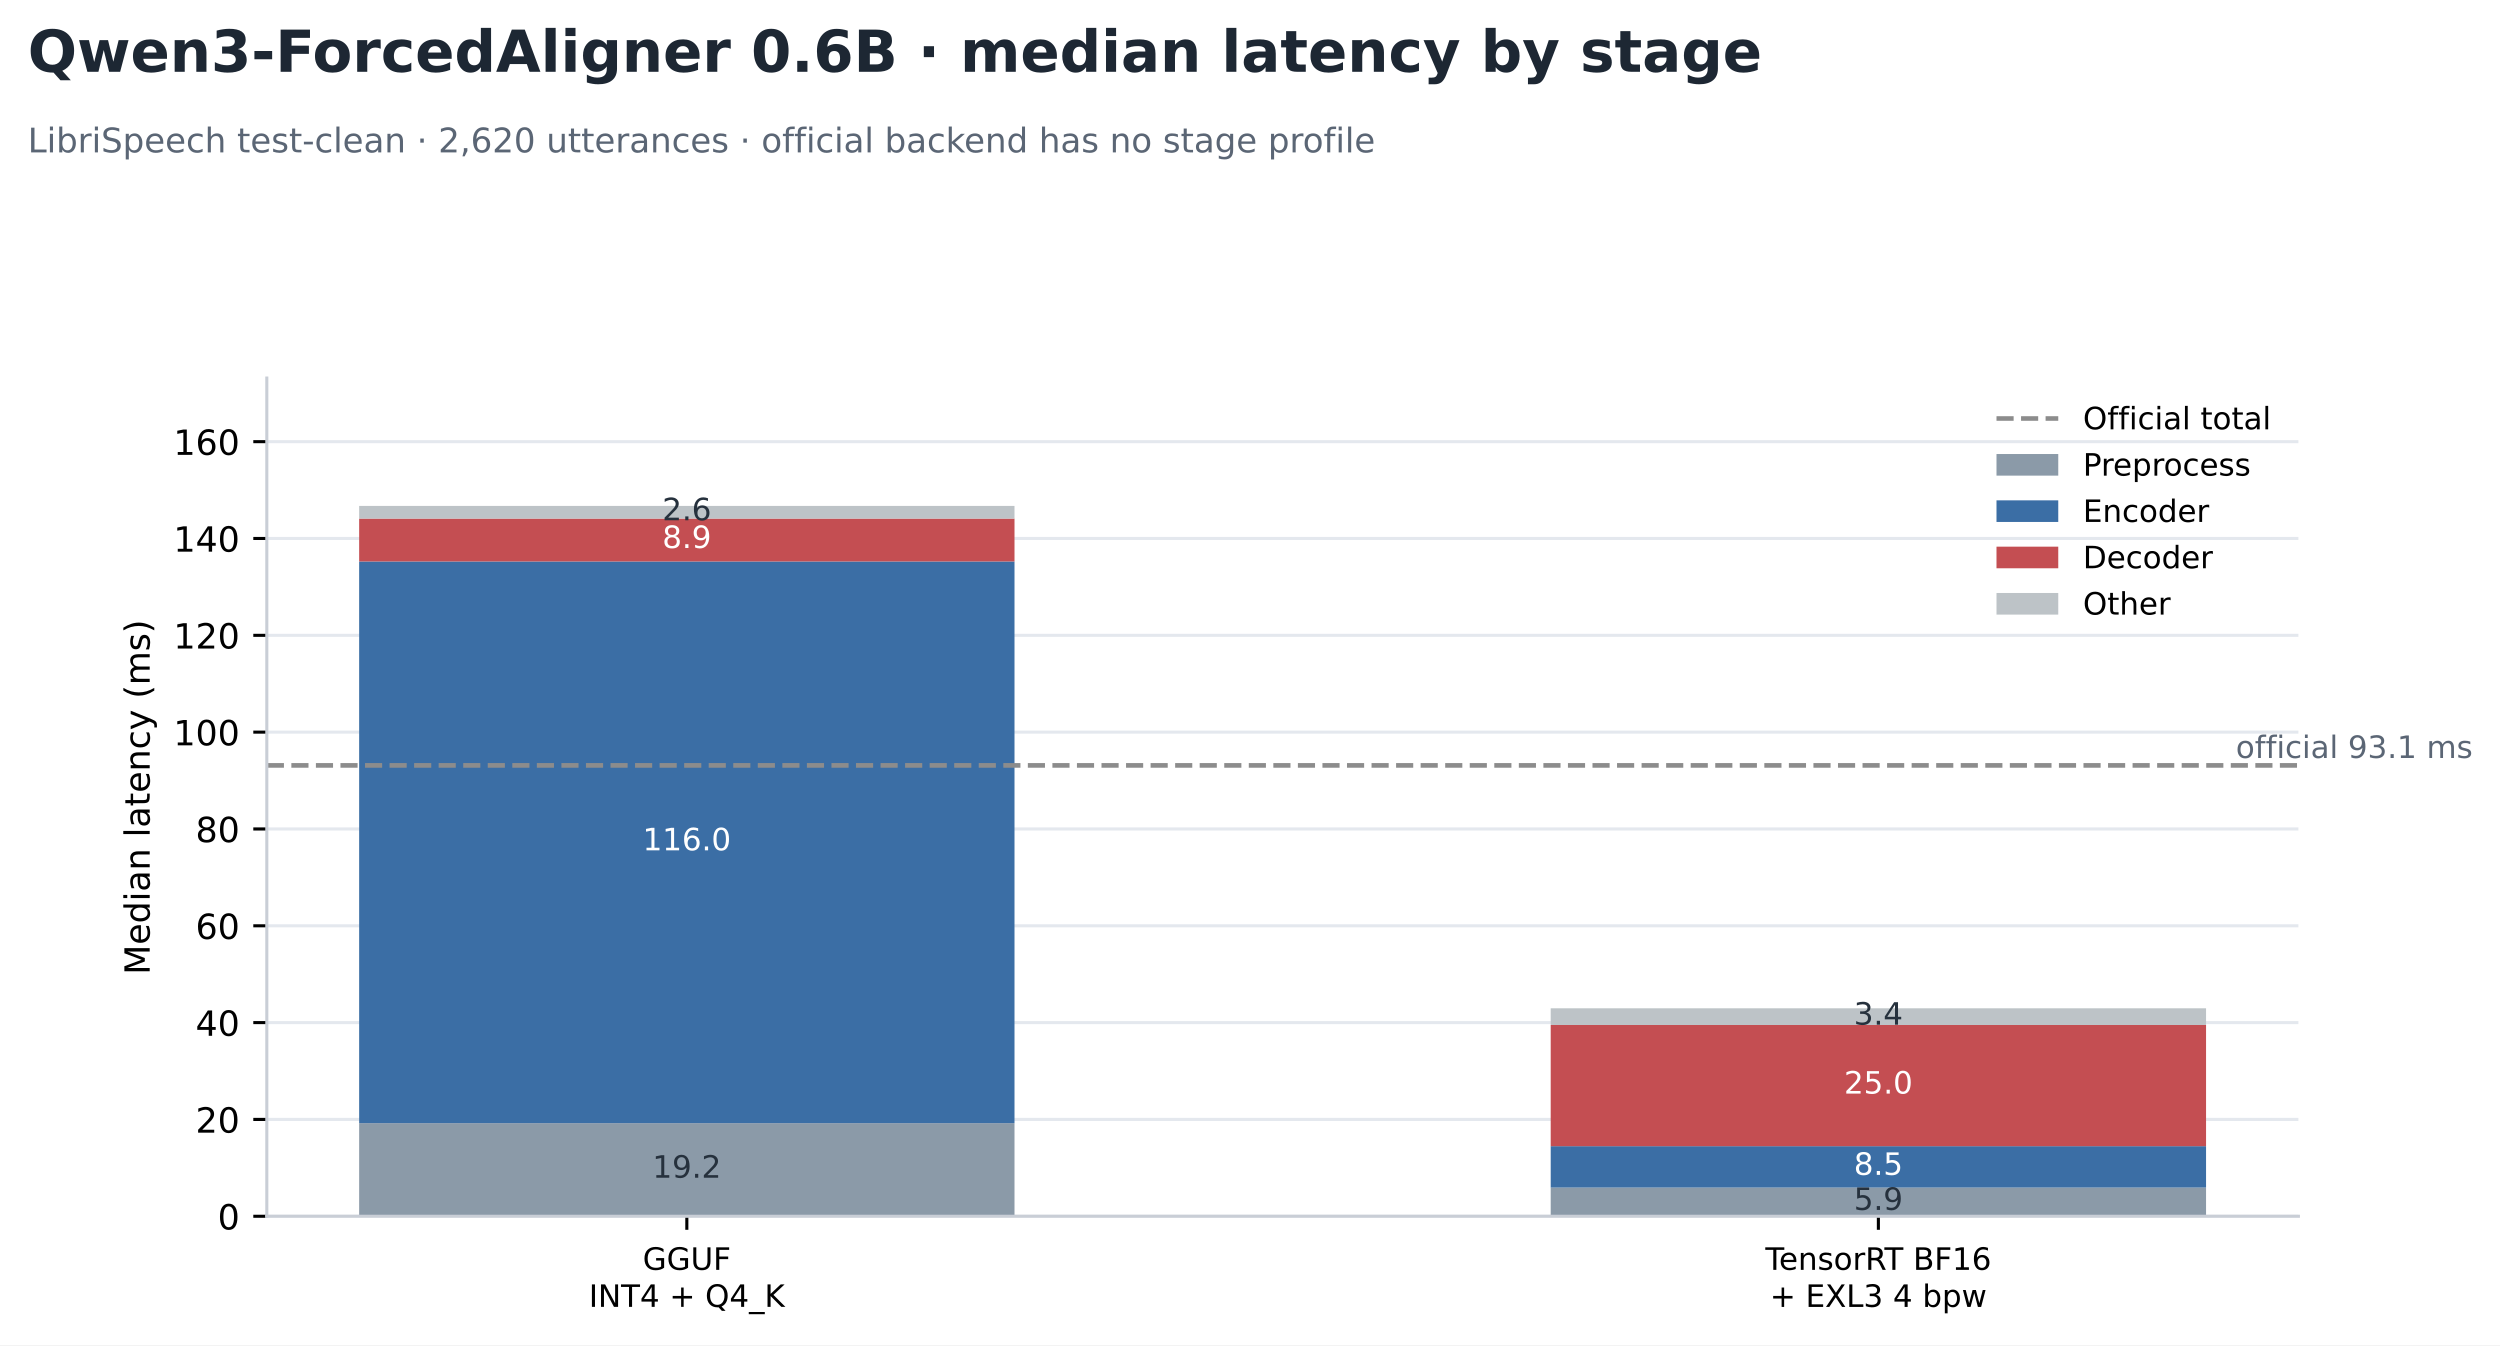
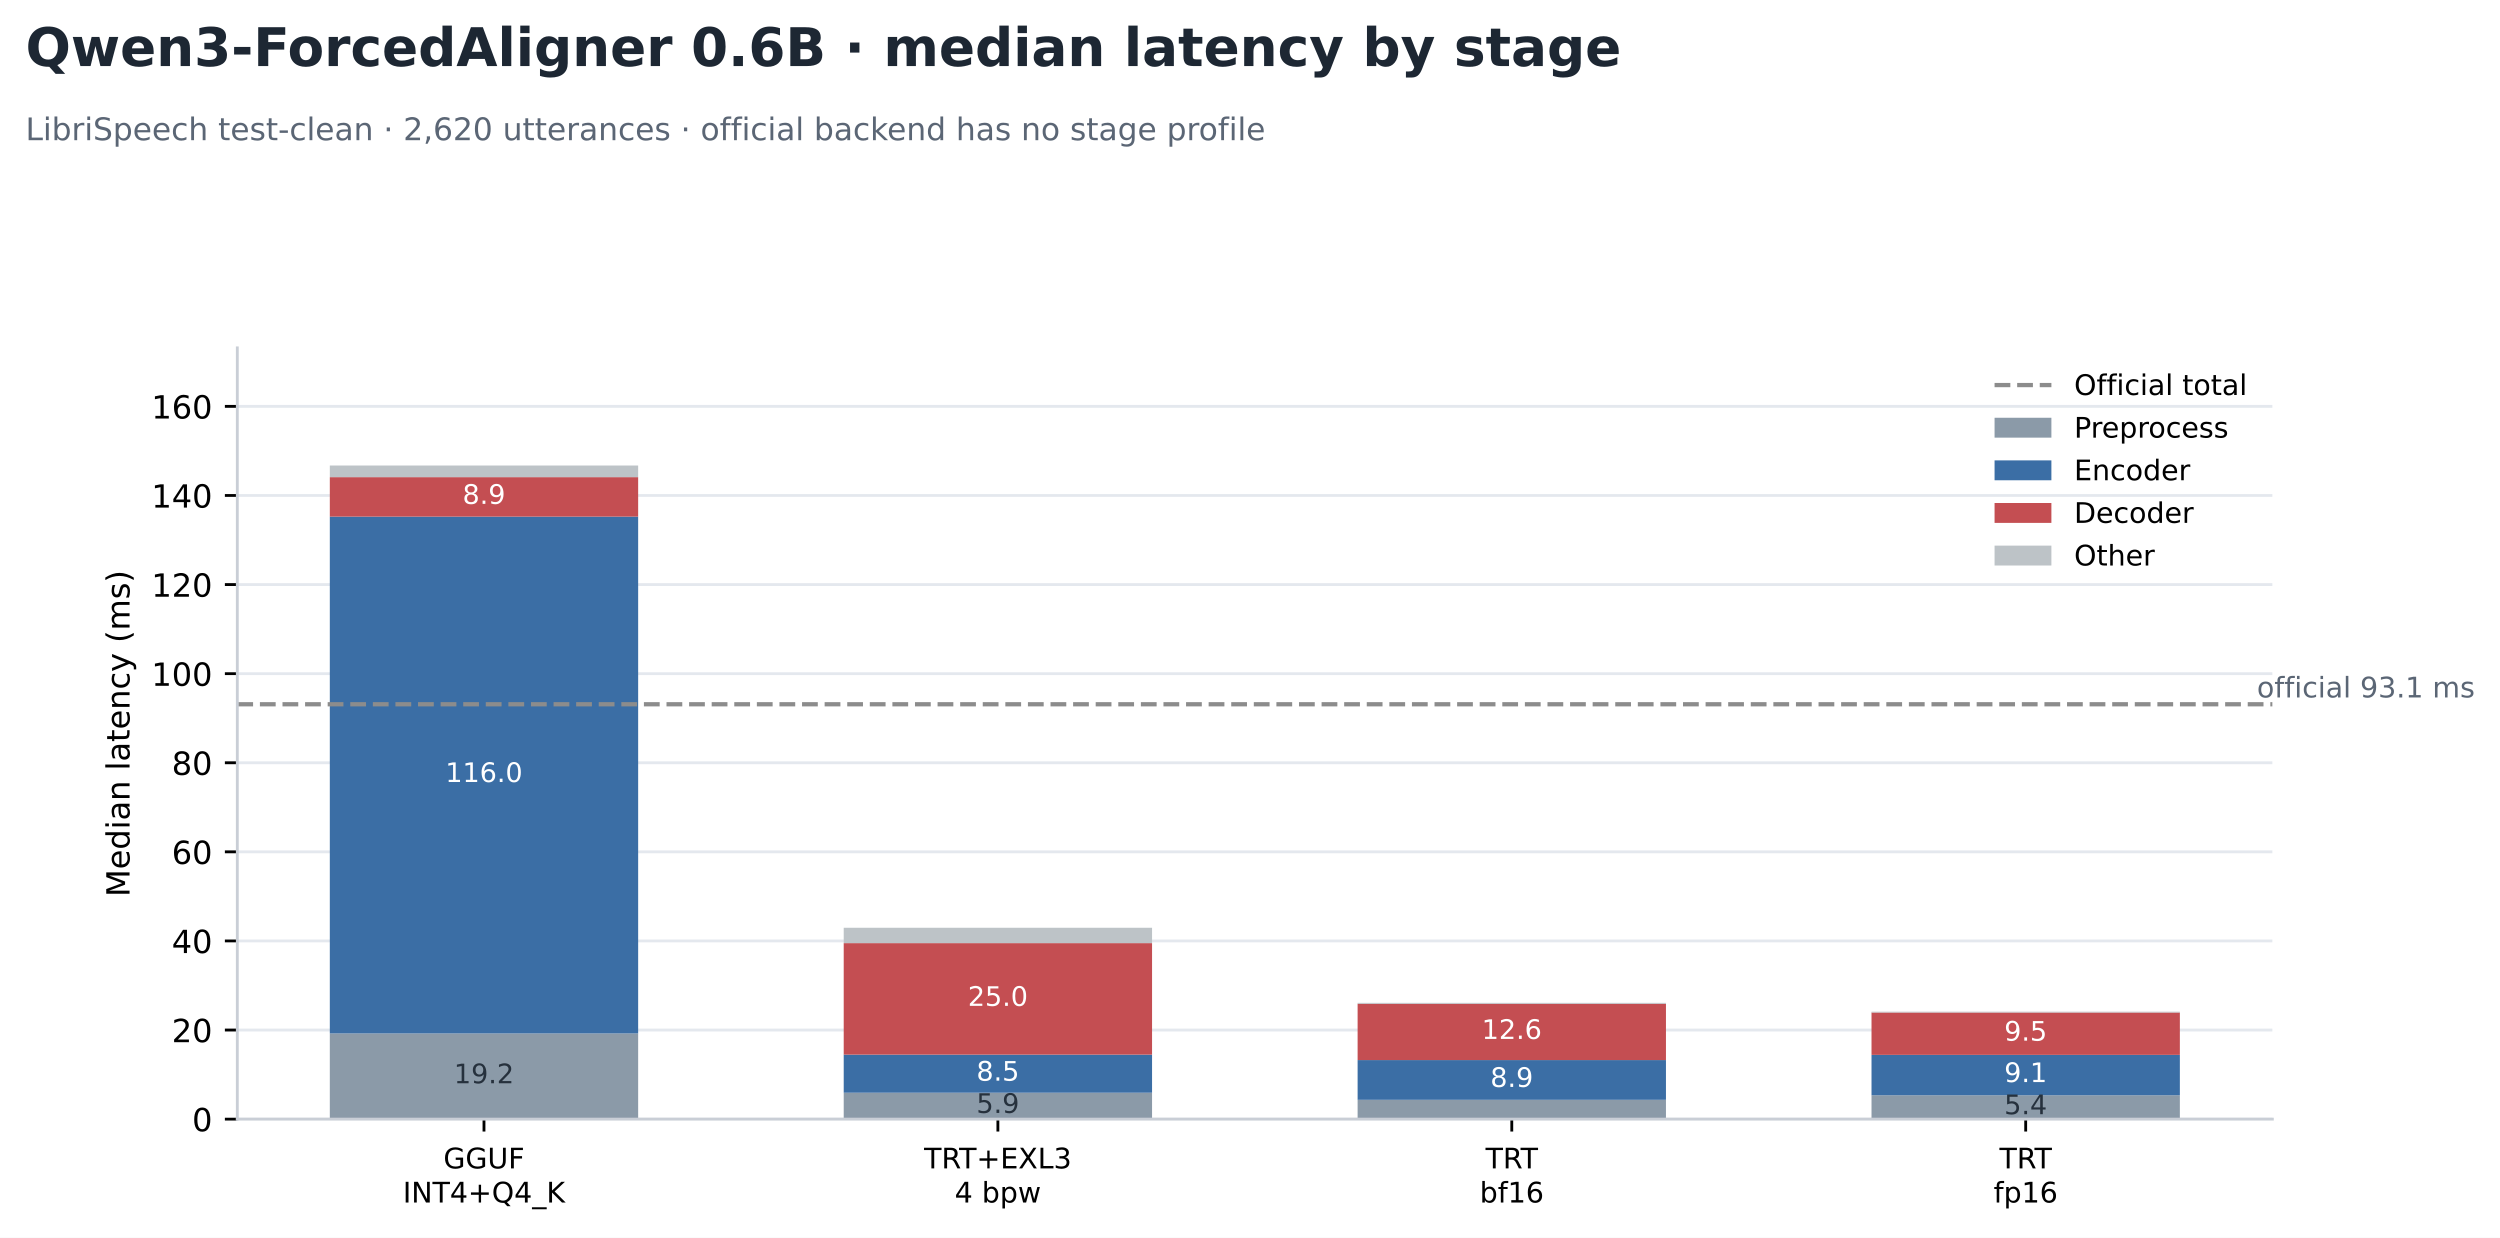
- <svg xmlns="http://www.w3.org/2000/svg" xmlns:xlink="http://www.w3.org/1999/xlink" width="647.667pt" height="348.497pt" viewBox="0 0 647.667 348.497" version="1.1">
+ <svg xmlns="http://www.w3.org/2000/svg" xmlns:xlink="http://www.w3.org/1999/xlink" width="703.885pt" height="348.497pt" viewBox="0 0 703.885 348.497" version="1.1">
  <defs>
    <style type="text/css">*{stroke-linejoin: round; stroke-linecap: butt}</style>
  </defs>
  <g id="figure_1">
    <g id="patch_1">
-       <path d="M 0 348.497 L 647.667 348.497 L 647.667 -0 L 0 -0 z " style="fill: #ffffff" />
+       <path d="M -0 348.497 L 703.885 348.497 L 703.885 -0 L -0 -0 z " style="fill: #ffffff" />
    </g>
    <g id="axes_1">
      <g id="patch_2">
-         <path d="M 69.12 315.094 L 595.44 315.094 L 595.44 97.942 L 69.12 97.942 z " style="fill: #ffffff" />
+         <path d="M 66.816 315.094 L 639.792 315.094 L 639.792 97.942 L 66.816 97.942 z " style="fill: #ffffff" />
      </g>
      <g id="matplotlib.axis_1">
        <g id="xtick_1">
          <g id="line2d_1">
            <defs>
-               <path id="m83758acbe6" d="M 0 0 L 0 3.5 " style="stroke: #000000; stroke-width: 0.8" />
+               <path id="m31f1c5602d" d="M 0 0 L 0 3.5 " style="stroke: #000000; stroke-width: 0.8" />
            </defs>
            <g>
-               <use xlink:href="#m83758acbe6" x="177.934" y="315.094" style="stroke: #000000; stroke-width: 0.8" />
+               <use xlink:href="#m31f1c5602d" x="136.268" y="315.094" style="stroke: #000000; stroke-width: 0.8" />
            </g>
          </g>
          <g id="text_1">
-             <text style="font-size: 8px; font-family: 'DejaVu Sans'" transform="translate(166.5071 328.9726)">GGUF</text>
-             <text style="font-size: 8px; font-family: 'DejaVu Sans'" transform="translate(152.5621 338.5741)">INT4 + Q4_K</text>
+             <text style="font-size: 8px; font-family: 'DejaVu Sans'" transform="translate(124.8408 328.9726)">GGUF</text>
+             <text style="font-size: 8px; font-family: 'DejaVu Sans'" transform="translate(113.4383 338.5741)">INT4+Q4_K</text>
          </g>
        </g>
        <g id="xtick_2">
          <g id="line2d_2">
            <g>
-               <use xlink:href="#m83758acbe6" x="486.626" y="315.094" style="stroke: #000000; stroke-width: 0.8" />
+               <use xlink:href="#m31f1c5602d" x="280.959" y="315.094" style="stroke: #000000; stroke-width: 0.8" />
            </g>
          </g>
          <g id="text_2">
-             <text style="font-size: 8px; font-family: 'DejaVu Sans'" transform="translate(457.3529 328.9726)">TensorRT BF16</text>
-             <text style="font-size: 8px; font-family: 'DejaVu Sans'" transform="translate(458.5242 338.5747)">+ EXL3 4 bpw</text>
+             <text style="font-size: 8px; font-family: 'DejaVu Sans'" transform="translate(260.191 328.9726)">TRT+EXL3</text>
+             <text style="font-size: 8px; font-family: 'DejaVu Sans'" transform="translate(268.7923 338.5747)">4 bpw</text>
+           </g>
+         </g>
+         <g id="xtick_3">
+           <g id="line2d_3">
+             <g>
+               <use xlink:href="#m31f1c5602d" x="425.649" y="315.094" style="stroke: #000000; stroke-width: 0.8" />
+             </g>
+           </g>
+           <g id="text_3">
+             <text style="font-size: 8px; font-family: 'DejaVu Sans'" transform="translate(418.2751 328.9726)">TRT</text>
+             <text style="font-size: 8px; font-family: 'DejaVu Sans'" transform="translate(416.612 338.5747)">bf16</text>
+           </g>
+         </g>
+         <g id="xtick_4">
+           <g id="line2d_4">
+             <g>
+               <use xlink:href="#m31f1c5602d" x="570.34" y="315.094" style="stroke: #000000; stroke-width: 0.8" />
+             </g>
+           </g>
+           <g id="text_4">
+             <text style="font-size: 8px; font-family: 'DejaVu Sans'" transform="translate(562.966 328.9726)">TRT</text>
+             <text style="font-size: 8px; font-family: 'DejaVu Sans'" transform="translate(561.3029 338.5747)">fp16</text>
          </g>
        </g>
      </g>
      <g id="matplotlib.axis_2">
        <g id="ytick_1">
-           <g id="line2d_3">
-             <path d="M 69.12 315.094 L 595.44 315.094 " clip-path="url(#p6a9f77012d)" style="fill: none; stroke: #e4e8ee; stroke-width: 0.8; stroke-linecap: square" />
-           </g>
-           <g id="line2d_4">
+           <g id="line2d_5">
+             <path d="M 66.816 315.094 L 639.792 315.094 " clip-path="url(#p296ad4617e)" style="fill: none; stroke: #e4e8ee; stroke-width: 0.8; stroke-linecap: square" />
+           </g>
+           <g id="line2d_6">
            <defs>
-               <path id="m65ce48f322" d="M 0 0 L -3.5 0 " style="stroke: #000000; stroke-width: 0.8" />
+               <path id="m571ee2e38e" d="M 0 0 L -3.5 0 " style="stroke: #000000; stroke-width: 0.8" />
            </defs>
            <g>
-               <use xlink:href="#m65ce48f322" x="69.12" y="315.094" style="stroke: #000000; stroke-width: 0.8" />
-             </g>
-           </g>
-           <g id="text_3">
-             <text style="font-size: 9px; font-family: 'DejaVu Sans'; text-anchor: end" x="62.12" y="318.513" transform="rotate(-0 62.12 318.5126)">0</text>
+               <use xlink:href="#m571ee2e38e" x="66.816" y="315.094" style="stroke: #000000; stroke-width: 0.8" />
+             </g>
+           </g>
+           <g id="text_5">
+             <text style="font-size: 9px; font-family: 'DejaVu Sans'; text-anchor: end" x="59.816" y="318.513" transform="rotate(-0 59.816 318.5126)">0</text>
          </g>
        </g>
        <g id="ytick_2">
-           <g id="line2d_5">
-             <path d="M 69.12 290.009 L 595.44 290.009 " clip-path="url(#p6a9f77012d)" style="fill: none; stroke: #e4e8ee; stroke-width: 0.8; stroke-linecap: square" />
-           </g>
-           <g id="line2d_6">
-             <g>
-               <use xlink:href="#m65ce48f322" x="69.12" y="290.009" style="stroke: #000000; stroke-width: 0.8" />
-             </g>
-           </g>
-           <g id="text_4">
-             <text style="font-size: 9px; font-family: 'DejaVu Sans'; text-anchor: end" x="62.12" y="293.428" transform="rotate(-0 62.12 293.4283)">20</text>
+           <g id="line2d_7">
+             <path d="M 66.816 290.009 L 639.792 290.009 " clip-path="url(#p296ad4617e)" style="fill: none; stroke: #e4e8ee; stroke-width: 0.8; stroke-linecap: square" />
+           </g>
+           <g id="line2d_8">
+             <g>
+               <use xlink:href="#m571ee2e38e" x="66.816" y="290.009" style="stroke: #000000; stroke-width: 0.8" />
+             </g>
+           </g>
+           <g id="text_6">
+             <text style="font-size: 9px; font-family: 'DejaVu Sans'; text-anchor: end" x="59.816" y="293.428" transform="rotate(-0 59.816 293.4283)">20</text>
          </g>
        </g>
        <g id="ytick_3">
-           <g id="line2d_7">
-             <path d="M 69.12 264.925 L 595.44 264.925 " clip-path="url(#p6a9f77012d)" style="fill: none; stroke: #e4e8ee; stroke-width: 0.8; stroke-linecap: square" />
-           </g>
-           <g id="line2d_8">
-             <g>
-               <use xlink:href="#m65ce48f322" x="69.12" y="264.925" style="stroke: #000000; stroke-width: 0.8" />
-             </g>
-           </g>
-           <g id="text_5">
-             <text style="font-size: 9px; font-family: 'DejaVu Sans'; text-anchor: end" x="62.12" y="268.344" transform="rotate(-0 62.12 268.3439)">40</text>
+           <g id="line2d_9">
+             <path d="M 66.816 264.925 L 639.792 264.925 " clip-path="url(#p296ad4617e)" style="fill: none; stroke: #e4e8ee; stroke-width: 0.8; stroke-linecap: square" />
+           </g>
+           <g id="line2d_10">
+             <g>
+               <use xlink:href="#m571ee2e38e" x="66.816" y="264.925" style="stroke: #000000; stroke-width: 0.8" />
+             </g>
+           </g>
+           <g id="text_7">
+             <text style="font-size: 9px; font-family: 'DejaVu Sans'; text-anchor: end" x="59.816" y="268.344" transform="rotate(-0 59.816 268.3439)">40</text>
          </g>
        </g>
        <g id="ytick_4">
-           <g id="line2d_9">
-             <path d="M 69.12 239.841 L 595.44 239.841 " clip-path="url(#p6a9f77012d)" style="fill: none; stroke: #e4e8ee; stroke-width: 0.8; stroke-linecap: square" />
-           </g>
-           <g id="line2d_10">
-             <g>
-               <use xlink:href="#m65ce48f322" x="69.12" y="239.841" style="stroke: #000000; stroke-width: 0.8" />
-             </g>
-           </g>
-           <g id="text_6">
-             <text style="font-size: 9px; font-family: 'DejaVu Sans'; text-anchor: end" x="62.12" y="243.26" transform="rotate(-0 62.12 243.2596)">60</text>
+           <g id="line2d_11">
+             <path d="M 66.816 239.841 L 639.792 239.841 " clip-path="url(#p296ad4617e)" style="fill: none; stroke: #e4e8ee; stroke-width: 0.8; stroke-linecap: square" />
+           </g>
+           <g id="line2d_12">
+             <g>
+               <use xlink:href="#m571ee2e38e" x="66.816" y="239.841" style="stroke: #000000; stroke-width: 0.8" />
+             </g>
+           </g>
+           <g id="text_8">
+             <text style="font-size: 9px; font-family: 'DejaVu Sans'; text-anchor: end" x="59.816" y="243.26" transform="rotate(-0 59.816 243.2596)">60</text>
          </g>
        </g>
        <g id="ytick_5">
-           <g id="line2d_11">
-             <path d="M 69.12 214.756 L 595.44 214.756 " clip-path="url(#p6a9f77012d)" style="fill: none; stroke: #e4e8ee; stroke-width: 0.8; stroke-linecap: square" />
-           </g>
-           <g id="line2d_12">
-             <g>
-               <use xlink:href="#m65ce48f322" x="69.12" y="214.756" style="stroke: #000000; stroke-width: 0.8" />
-             </g>
-           </g>
-           <g id="text_7">
-             <text style="font-size: 9px; font-family: 'DejaVu Sans'; text-anchor: end" x="62.12" y="218.175" transform="rotate(-0 62.12 218.1752)">80</text>
+           <g id="line2d_13">
+             <path d="M 66.816 214.756 L 639.792 214.756 " clip-path="url(#p296ad4617e)" style="fill: none; stroke: #e4e8ee; stroke-width: 0.8; stroke-linecap: square" />
+           </g>
+           <g id="line2d_14">
+             <g>
+               <use xlink:href="#m571ee2e38e" x="66.816" y="214.756" style="stroke: #000000; stroke-width: 0.8" />
+             </g>
+           </g>
+           <g id="text_9">
+             <text style="font-size: 9px; font-family: 'DejaVu Sans'; text-anchor: end" x="59.816" y="218.175" transform="rotate(-0 59.816 218.1752)">80</text>
          </g>
        </g>
        <g id="ytick_6">
-           <g id="line2d_13">
-             <path d="M 69.12 189.672 L 595.44 189.672 " clip-path="url(#p6a9f77012d)" style="fill: none; stroke: #e4e8ee; stroke-width: 0.8; stroke-linecap: square" />
-           </g>
-           <g id="line2d_14">
-             <g>
-               <use xlink:href="#m65ce48f322" x="69.12" y="189.672" style="stroke: #000000; stroke-width: 0.8" />
-             </g>
-           </g>
-           <g id="text_8">
-             <text style="font-size: 9px; font-family: 'DejaVu Sans'; text-anchor: end" x="62.12" y="193.091" transform="rotate(-0 62.12 193.0909)">100</text>
+           <g id="line2d_15">
+             <path d="M 66.816 189.672 L 639.792 189.672 " clip-path="url(#p296ad4617e)" style="fill: none; stroke: #e4e8ee; stroke-width: 0.8; stroke-linecap: square" />
+           </g>
+           <g id="line2d_16">
+             <g>
+               <use xlink:href="#m571ee2e38e" x="66.816" y="189.672" style="stroke: #000000; stroke-width: 0.8" />
+             </g>
+           </g>
+           <g id="text_10">
+             <text style="font-size: 9px; font-family: 'DejaVu Sans'; text-anchor: end" x="59.816" y="193.091" transform="rotate(-0 59.816 193.0909)">100</text>
          </g>
        </g>
        <g id="ytick_7">
-           <g id="line2d_15">
-             <path d="M 69.12 164.588 L 595.44 164.588 " clip-path="url(#p6a9f77012d)" style="fill: none; stroke: #e4e8ee; stroke-width: 0.8; stroke-linecap: square" />
-           </g>
-           <g id="line2d_16">
-             <g>
-               <use xlink:href="#m65ce48f322" x="69.12" y="164.588" style="stroke: #000000; stroke-width: 0.8" />
-             </g>
-           </g>
-           <g id="text_9">
-             <text style="font-size: 9px; font-family: 'DejaVu Sans'; text-anchor: end" x="62.12" y="168.007" transform="rotate(-0 62.12 168.0065)">120</text>
+           <g id="line2d_17">
+             <path d="M 66.816 164.588 L 639.792 164.588 " clip-path="url(#p296ad4617e)" style="fill: none; stroke: #e4e8ee; stroke-width: 0.8; stroke-linecap: square" />
+           </g>
+           <g id="line2d_18">
+             <g>
+               <use xlink:href="#m571ee2e38e" x="66.816" y="164.588" style="stroke: #000000; stroke-width: 0.8" />
+             </g>
+           </g>
+           <g id="text_11">
+             <text style="font-size: 9px; font-family: 'DejaVu Sans'; text-anchor: end" x="59.816" y="168.007" transform="rotate(-0 59.816 168.0065)">120</text>
          </g>
        </g>
        <g id="ytick_8">
-           <g id="line2d_17">
-             <path d="M 69.12 139.503 L 595.44 139.503 " clip-path="url(#p6a9f77012d)" style="fill: none; stroke: #e4e8ee; stroke-width: 0.8; stroke-linecap: square" />
-           </g>
-           <g id="line2d_18">
-             <g>
-               <use xlink:href="#m65ce48f322" x="69.12" y="139.503" style="stroke: #000000; stroke-width: 0.8" />
-             </g>
-           </g>
-           <g id="text_10">
-             <text style="font-size: 9px; font-family: 'DejaVu Sans'; text-anchor: end" x="62.12" y="142.922" transform="rotate(-0 62.12 142.9222)">140</text>
+           <g id="line2d_19">
+             <path d="M 66.816 139.503 L 639.792 139.503 " clip-path="url(#p296ad4617e)" style="fill: none; stroke: #e4e8ee; stroke-width: 0.8; stroke-linecap: square" />
+           </g>
+           <g id="line2d_20">
+             <g>
+               <use xlink:href="#m571ee2e38e" x="66.816" y="139.503" style="stroke: #000000; stroke-width: 0.8" />
+             </g>
+           </g>
+           <g id="text_12">
+             <text style="font-size: 9px; font-family: 'DejaVu Sans'; text-anchor: end" x="59.816" y="142.922" transform="rotate(-0 59.816 142.9222)">140</text>
          </g>
        </g>
        <g id="ytick_9">
-           <g id="line2d_19">
-             <path d="M 69.12 114.419 L 595.44 114.419 " clip-path="url(#p6a9f77012d)" style="fill: none; stroke: #e4e8ee; stroke-width: 0.8; stroke-linecap: square" />
-           </g>
-           <g id="line2d_20">
-             <g>
-               <use xlink:href="#m65ce48f322" x="69.12" y="114.419" style="stroke: #000000; stroke-width: 0.8" />
-             </g>
-           </g>
-           <g id="text_11">
-             <text style="font-size: 9px; font-family: 'DejaVu Sans'; text-anchor: end" x="62.12" y="117.838" transform="rotate(-0 62.12 117.8378)">160</text>
-           </g>
-         </g>
-         <g id="text_12">
-           <text style="font-size: 9px; font-family: 'DejaVu Sans'; text-anchor: middle" x="38.779" y="206.518" transform="rotate(-90 38.77914 206.5177)">Median latency (ms)</text>
+           <g id="line2d_21">
+             <path d="M 66.816 114.419 L 639.792 114.419 " clip-path="url(#p296ad4617e)" style="fill: none; stroke: #e4e8ee; stroke-width: 0.8; stroke-linecap: square" />
+           </g>
+           <g id="line2d_22">
+             <g>
+               <use xlink:href="#m571ee2e38e" x="66.816" y="114.419" style="stroke: #000000; stroke-width: 0.8" />
+             </g>
+           </g>
+           <g id="text_13">
+             <text style="font-size: 9px; font-family: 'DejaVu Sans'; text-anchor: end" x="59.816" y="117.838" transform="rotate(-0 59.816 117.8378)">160</text>
+           </g>
+         </g>
+         <g id="text_14">
+           <text style="font-size: 9px; font-family: 'DejaVu Sans'; text-anchor: middle" x="36.475" y="206.518" transform="rotate(-90 36.47514 206.5177)">Median latency (ms)</text>
        </g>
      </g>
      <g id="patch_3">
-         <path d="M 93.044 315.094 L 262.824 315.094 L 262.824 290.965 L 93.044 290.965 z " clip-path="url(#p6a9f77012d)" style="fill: #8b9aa8" />
+         <path d="M 92.86 315.094 L 179.675 315.094 L 179.675 290.965 L 92.86 290.965 z " clip-path="url(#p296ad4617e)" style="fill: #8b9aa8" />
      </g>
      <g id="patch_4">
-         <path d="M 401.736 315.094 L 571.516 315.094 L 571.516 307.659 L 401.736 307.659 z " clip-path="url(#p6a9f77012d)" style="fill: #8b9aa8" />
+         <path d="M 237.551 315.094 L 324.366 315.094 L 324.366 307.659 L 237.551 307.659 z " clip-path="url(#p296ad4617e)" style="fill: #8b9aa8" />
      </g>
      <g id="patch_5">
-         <path d="M 93.044 290.965 L 262.824 290.965 L 262.824 145.456 L 93.044 145.456 z " clip-path="url(#p6a9f77012d)" style="fill: #3b6ea5" />
+         <path d="M 382.242 315.094 L 469.057 315.094 L 469.057 309.653 L 382.242 309.653 z " clip-path="url(#p296ad4617e)" style="fill: #8b9aa8" />
      </g>
      <g id="patch_6">
-         <path d="M 401.736 307.659 L 571.516 307.659 L 571.516 296.936 L 401.736 296.936 z " clip-path="url(#p6a9f77012d)" style="fill: #3b6ea5" />
+         <path d="M 526.933 315.094 L 613.748 315.094 L 613.748 308.379 L 526.933 308.379 z " clip-path="url(#p296ad4617e)" style="fill: #8b9aa8" />
      </g>
      <g id="patch_7">
-         <path d="M 93.044 145.456 L 262.824 145.456 L 262.824 134.342 L 93.044 134.342 z " clip-path="url(#p6a9f77012d)" style="fill: #c44e52" />
+         <path d="M 92.86 290.965 L 179.675 290.965 L 179.675 145.456 L 92.86 145.456 z " clip-path="url(#p296ad4617e)" style="fill: #3b6ea5" />
      </g>
      <g id="patch_8">
-         <path d="M 401.736 296.936 L 571.516 296.936 L 571.516 265.54 L 401.736 265.54 z " clip-path="url(#p6a9f77012d)" style="fill: #c44e52" />
+         <path d="M 237.551 307.659 L 324.366 307.659 L 324.366 296.936 L 237.551 296.936 z " clip-path="url(#p296ad4617e)" style="fill: #3b6ea5" />
      </g>
      <g id="patch_9">
-         <path d="M 93.044 134.342 L 262.824 134.342 L 262.824 131.067 L 93.044 131.067 z " clip-path="url(#p6a9f77012d)" style="fill: #bdc3c7" />
+         <path d="M 382.242 309.653 L 469.057 309.653 L 469.057 298.467 L 382.242 298.467 z " clip-path="url(#p296ad4617e)" style="fill: #3b6ea5" />
      </g>
      <g id="patch_10">
-         <path d="M 401.736 265.54 L 571.516 265.54 L 571.516 261.216 L 401.736 261.216 z " clip-path="url(#p6a9f77012d)" style="fill: #bdc3c7" />
-       </g>
-       <g id="line2d_21">
-         <path d="M 69.12 198.291 L 595.44 198.291 " clip-path="url(#p6a9f77012d)" style="fill: none; stroke-dasharray: 4.44,1.92; stroke-dashoffset: 0; stroke: #8c8c8c; stroke-width: 1.2" />
+         <path d="M 526.933 308.379 L 613.748 308.379 L 613.748 297.001 L 526.933 297.001 z " clip-path="url(#p296ad4617e)" style="fill: #3b6ea5" />
      </g>
      <g id="patch_11">
-         <path d="M 69.12 315.094 L 69.12 97.942 " style="fill: none; stroke: #c9ced6; stroke-width: 0.8; stroke-linejoin: miter; stroke-linecap: square" />
+         <path d="M 92.86 145.456 L 179.675 145.456 L 179.675 134.342 L 92.86 134.342 z " clip-path="url(#p296ad4617e)" style="fill: #c44e52" />
      </g>
      <g id="patch_12">
-         <path d="M 69.12 315.094 L 595.44 315.094 " style="fill: none; stroke: #c9ced6; stroke-width: 0.8; stroke-linejoin: miter; stroke-linecap: square" />
-       </g>
-       <g id="text_13">
-         <text style="font-size: 8px; font-family: 'DejaVu Sans'; text-anchor: middle; fill: #26313d" x="177.934" y="305.107" transform="rotate(-0 177.934 305.1073)">19.2</text>
-       </g>
-       <g id="text_14">
-         <text style="font-size: 8px; font-family: 'DejaVu Sans'; text-anchor: middle; fill: #26313d" x="486.626" y="313.454" transform="rotate(-0 486.626 313.4543)">5.9</text>
+         <path d="M 237.551 296.936 L 324.366 296.936 L 324.366 265.54 L 237.551 265.54 z " clip-path="url(#p296ad4617e)" style="fill: #c44e52" />
+       </g>
+       <g id="patch_13">
+         <path d="M 382.242 298.467 L 469.057 298.467 L 469.057 282.622 L 382.242 282.622 z " clip-path="url(#p296ad4617e)" style="fill: #c44e52" />
+       </g>
+       <g id="patch_14">
+         <path d="M 526.933 297.001 L 613.748 297.001 L 613.748 285.073 L 526.933 285.073 z " clip-path="url(#p296ad4617e)" style="fill: #c44e52" />
+       </g>
+       <g id="patch_15">
+         <path d="M 92.86 134.342 L 179.675 134.342 L 179.675 131.067 L 92.86 131.067 z " clip-path="url(#p296ad4617e)" style="fill: #bdc3c7" />
+       </g>
+       <g id="patch_16">
+         <path d="M 237.551 265.54 L 324.366 265.54 L 324.366 261.216 L 237.551 261.216 z " clip-path="url(#p296ad4617e)" style="fill: #bdc3c7" />
+       </g>
+       <g id="patch_17">
+         <path d="M 382.242 282.622 L 469.057 282.622 L 469.057 282.36 L 382.242 282.36 z " clip-path="url(#p296ad4617e)" style="fill: #bdc3c7" />
+       </g>
+       <g id="patch_18">
+         <path d="M 526.933 285.073 L 613.748 285.073 L 613.748 284.846 L 526.933 284.846 z " clip-path="url(#p296ad4617e)" style="fill: #bdc3c7" />
+       </g>
+       <g id="line2d_23">
+         <path d="M 66.816 198.291 L 639.792 198.291 " clip-path="url(#p296ad4617e)" style="fill: none; stroke-dasharray: 4.44,1.92; stroke-dashoffset: 0; stroke: #8c8c8c; stroke-width: 1.2" />
+       </g>
+       <g id="patch_19">
+         <path d="M 66.816 315.094 L 66.816 97.942 " style="fill: none; stroke: #c9ced6; stroke-width: 0.8; stroke-linejoin: miter; stroke-linecap: square" />
+       </g>
+       <g id="patch_20">
+         <path d="M 66.816 315.094 L 639.792 315.094 " style="fill: none; stroke: #c9ced6; stroke-width: 0.8; stroke-linejoin: miter; stroke-linecap: square" />
      </g>
      <g id="text_15">
-         <text style="font-size: 8px; font-family: 'DejaVu Sans'; text-anchor: middle; fill: #ffffff" x="177.934" y="220.288" transform="rotate(-0 177.934 220.2883)">116.0</text>
+         <text style="font-size: 7.6px; font-family: 'DejaVu Sans'; text-anchor: middle; fill: #26313d" x="136.268" y="305.003" transform="rotate(-0 136.2676 305.0034)">19.2</text>
      </g>
      <g id="text_16">
-         <text style="font-size: 8px; font-family: 'DejaVu Sans'; text-anchor: middle; fill: #ffffff" x="486.626" y="304.376" transform="rotate(-0 486.626 304.3757)">8.5</text>
+         <text style="font-size: 7.6px; font-family: 'DejaVu Sans'; text-anchor: middle; fill: #26313d" x="280.959" y="313.35" transform="rotate(-0 280.9585 313.3504)">5.9</text>
      </g>
      <g id="text_17">
-         <text style="font-size: 8px; font-family: 'DejaVu Sans'; text-anchor: middle; fill: #ffffff" x="177.934" y="141.977" transform="rotate(-0 177.934 141.9769)">8.9</text>
+         <text style="font-size: 7.6px; font-family: 'DejaVu Sans'; text-anchor: middle; fill: #26313d" x="570.34" y="313.711" transform="rotate(-0 570.3404 313.7106)">5.4</text>
      </g>
      <g id="text_18">
-         <text style="font-size: 8px; font-family: 'DejaVu Sans'; text-anchor: middle; fill: #ffffff" x="486.626" y="283.317" transform="rotate(-0 486.626 283.3166)">25.0</text>
+         <text style="font-size: 7.6px; font-family: 'DejaVu Sans'; text-anchor: middle; fill: #ffffff" x="136.268" y="220.184" transform="rotate(-0 136.2676 220.1844)">116.0</text>
      </g>
      <g id="text_19">
-         <text style="font-size: 8px; font-family: 'DejaVu Sans'; text-anchor: middle; fill: #26313d" x="177.934" y="134.782" transform="rotate(-0 177.934 134.7823)">2.6</text>
+         <text style="font-size: 7.6px; font-family: 'DejaVu Sans'; text-anchor: middle; fill: #ffffff" x="280.959" y="304.272" transform="rotate(-0 280.9585 304.2718)">8.5</text>
      </g>
      <g id="text_20">
-         <text style="font-size: 8px; font-family: 'DejaVu Sans'; text-anchor: middle; fill: #26313d" x="486.626" y="265.456" transform="rotate(-0 486.626 265.4562)">3.4</text>
+         <text style="font-size: 7.6px; font-family: 'DejaVu Sans'; text-anchor: middle; fill: #ffffff" x="425.649" y="306.034" transform="rotate(-0 425.6495 306.0342)">8.9</text>
      </g>
      <g id="text_21">
-         <text style="font-size: 8px; font-family: 'DejaVu Sans'; text-anchor: start; fill: #5b6675" x="579.234" y="196.37" transform="rotate(-0 579.2337 196.3696)">official 93.1 ms</text>
+         <text style="font-size: 7.6px; font-family: 'DejaVu Sans'; text-anchor: middle; fill: #ffffff" x="570.34" y="304.664" transform="rotate(-0 570.3404 304.6644)">9.1</text>
+       </g>
+       <g id="text_22">
+         <text style="font-size: 7.6px; font-family: 'DejaVu Sans'; text-anchor: middle; fill: #ffffff" x="136.268" y="141.873" transform="rotate(-0 136.2676 141.873)">8.9</text>
+       </g>
+       <g id="text_23">
+         <text style="font-size: 7.6px; font-family: 'DejaVu Sans'; text-anchor: middle; fill: #ffffff" x="280.959" y="283.213" transform="rotate(-0 280.9585 283.2127)">25.0</text>
+       </g>
+       <g id="text_24">
+         <text style="font-size: 7.6px; font-family: 'DejaVu Sans'; text-anchor: middle; fill: #ffffff" x="425.649" y="292.519" transform="rotate(-0 425.6495 292.519)">12.6</text>
+       </g>
+       <g id="text_25">
+         <text style="font-size: 7.6px; font-family: 'DejaVu Sans'; text-anchor: middle; fill: #ffffff" x="570.34" y="293.012" transform="rotate(-0 570.3404 293.0115)">9.5</text>
+       </g>
+       <g id="text_26">
+         <text style="font-size: 8px; font-family: 'DejaVu Sans'; text-anchor: start; fill: #5b6675" x="635.451" y="196.37" transform="rotate(-0 635.4513 196.3696)">official 93.1 ms</text>
      </g>
      <g id="legend_1">
-         <g id="line2d_22">
-           <path d="M 517.226 108.42 L 525.226 108.42 L 533.226 108.42 " style="fill: none; stroke-dasharray: 4.44,1.92; stroke-dashoffset: 0; stroke: #8c8c8c; stroke-width: 1.2" />
-         </g>
-         <g id="text_22">
-           <text style="font-size: 8px; font-family: 'DejaVu Sans'; text-anchor: start" x="539.626" y="111.22" transform="rotate(-0 539.6263 111.2204)">Official total</text>
-         </g>
-         <g id="patch_13">
-           <path d="M 517.226 123.221 L 533.226 123.221 L 533.226 117.621 L 517.226 117.621 z " style="fill: #8b9aa8" />
-         </g>
-         <g id="text_23">
-           <text style="font-size: 8px; font-family: 'DejaVu Sans'; text-anchor: start" x="539.626" y="123.221" transform="rotate(-0 539.6263 123.221)">Preprocess</text>
-         </g>
-         <g id="patch_14">
-           <path d="M 517.226 135.222 L 533.226 135.222 L 533.226 129.622 L 517.226 129.622 z " style="fill: #3b6ea5" />
-         </g>
-         <g id="text_24">
-           <text style="font-size: 8px; font-family: 'DejaVu Sans'; text-anchor: start" x="539.626" y="135.222" transform="rotate(-0 539.6263 135.2217)">Encoder</text>
-         </g>
-         <g id="patch_15">
-           <path d="M 517.226 147.222 L 533.226 147.222 L 533.226 141.622 L 517.226 141.622 z " style="fill: #c44e52" />
-         </g>
-         <g id="text_25">
-           <text style="font-size: 8px; font-family: 'DejaVu Sans'; text-anchor: start" x="539.626" y="147.222" transform="rotate(-0 539.6263 147.2223)">Decoder</text>
-         </g>
-         <g id="patch_16">
-           <path d="M 517.226 159.223 L 533.226 159.223 L 533.226 153.623 L 517.226 153.623 z " style="fill: #bdc3c7" />
-         </g>
-         <g id="text_26">
-           <text style="font-size: 8px; font-family: 'DejaVu Sans'; text-anchor: start" x="539.626" y="159.223" transform="rotate(-0 539.6263 159.2229)">Other</text>
+         <g id="line2d_24">
+           <path d="M 561.578 108.42 L 569.578 108.42 L 577.578 108.42 " style="fill: none; stroke-dasharray: 4.44,1.92; stroke-dashoffset: 0; stroke: #8c8c8c; stroke-width: 1.2" />
+         </g>
+         <g id="text_27">
+           <text style="font-size: 8px; font-family: 'DejaVu Sans'; text-anchor: start" x="583.978" y="111.22" transform="rotate(-0 583.9783 111.2204)">Official total</text>
+         </g>
+         <g id="patch_21">
+           <path d="M 561.578 123.221 L 577.578 123.221 L 577.578 117.621 L 561.578 117.621 z " style="fill: #8b9aa8" />
+         </g>
+         <g id="text_28">
+           <text style="font-size: 8px; font-family: 'DejaVu Sans'; text-anchor: start" x="583.978" y="123.221" transform="rotate(-0 583.9783 123.221)">Preprocess</text>
+         </g>
+         <g id="patch_22">
+           <path d="M 561.578 135.222 L 577.578 135.222 L 577.578 129.622 L 561.578 129.622 z " style="fill: #3b6ea5" />
+         </g>
+         <g id="text_29">
+           <text style="font-size: 8px; font-family: 'DejaVu Sans'; text-anchor: start" x="583.978" y="135.222" transform="rotate(-0 583.9783 135.2217)">Encoder</text>
+         </g>
+         <g id="patch_23">
+           <path d="M 561.578 147.222 L 577.578 147.222 L 577.578 141.622 L 561.578 141.622 z " style="fill: #c44e52" />
+         </g>
+         <g id="text_30">
+           <text style="font-size: 8px; font-family: 'DejaVu Sans'; text-anchor: start" x="583.978" y="147.222" transform="rotate(-0 583.9783 147.2223)">Decoder</text>
+         </g>
+         <g id="patch_24">
+           <path d="M 561.578 159.223 L 577.578 159.223 L 577.578 153.623 L 561.578 153.623 z " style="fill: #bdc3c7" />
+         </g>
+         <g id="text_31">
+           <text style="font-size: 8px; font-family: 'DejaVu Sans'; text-anchor: start" x="583.978" y="159.223" transform="rotate(-0 583.9783 159.2229)">Other</text>
        </g>
      </g>
    </g>
-     <g id="text_27">
+     <g id="text_32">
      <text style="font-weight: 700; font-size: 15px; font-family: 'DejaVu Sans'; text-anchor: start; fill: #1d2733" x="7.2" y="18.598" transform="rotate(-0 7.2 18.59766)">Qwen3-ForcedAligner 0.6B · median latency by stage</text>
    </g>
-     <g id="text_28">
+     <g id="text_33">
      <text style="font-size: 8.8px; font-family: 'DejaVu Sans'; text-anchor: start; fill: #5b6675" x="7.2" y="39.478" transform="rotate(-0 7.2 39.47766)">LibriSpeech test-clean · 2,620 utterances · official backend has no stage profile</text>
    </g>
  </g>
  <defs>
-     <clipPath id="p6a9f77012d">
-       <rect x="69.12" y="97.942" width="526.32" height="217.152" />
+     <clipPath id="p296ad4617e">
+       <rect x="66.816" y="97.942" width="572.976" height="217.152" />
    </clipPath>
  </defs>
</svg>
